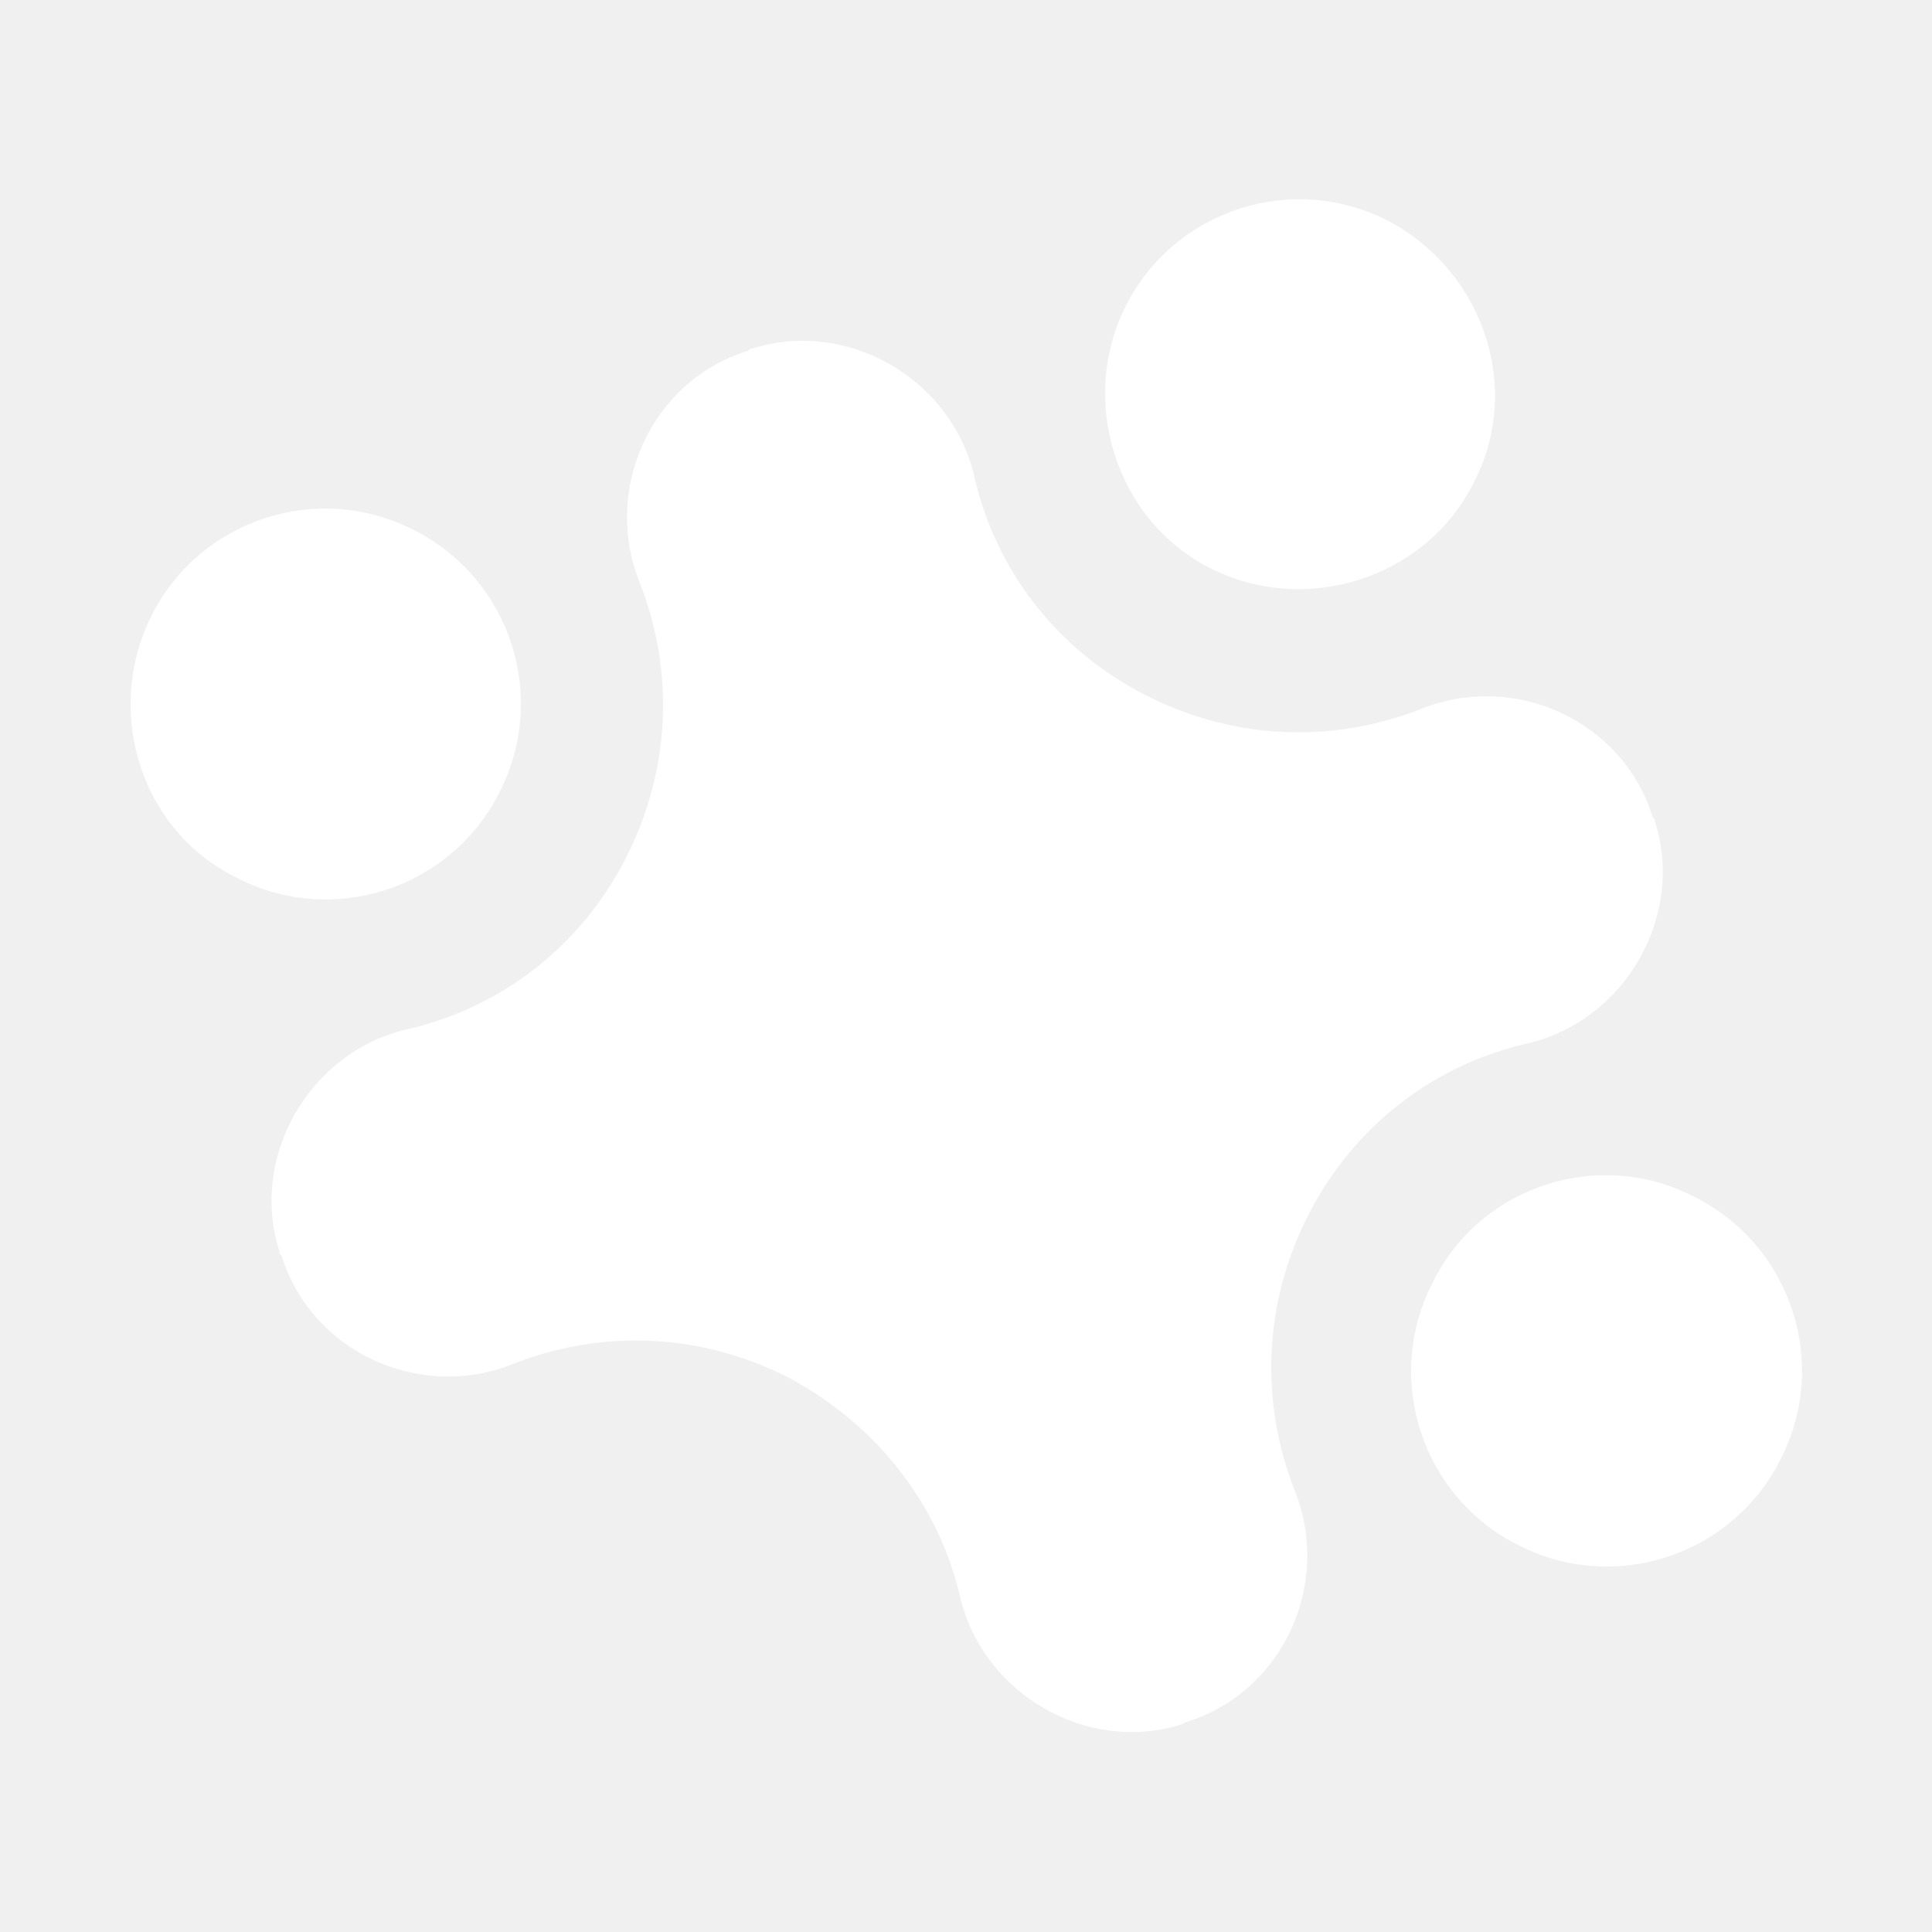
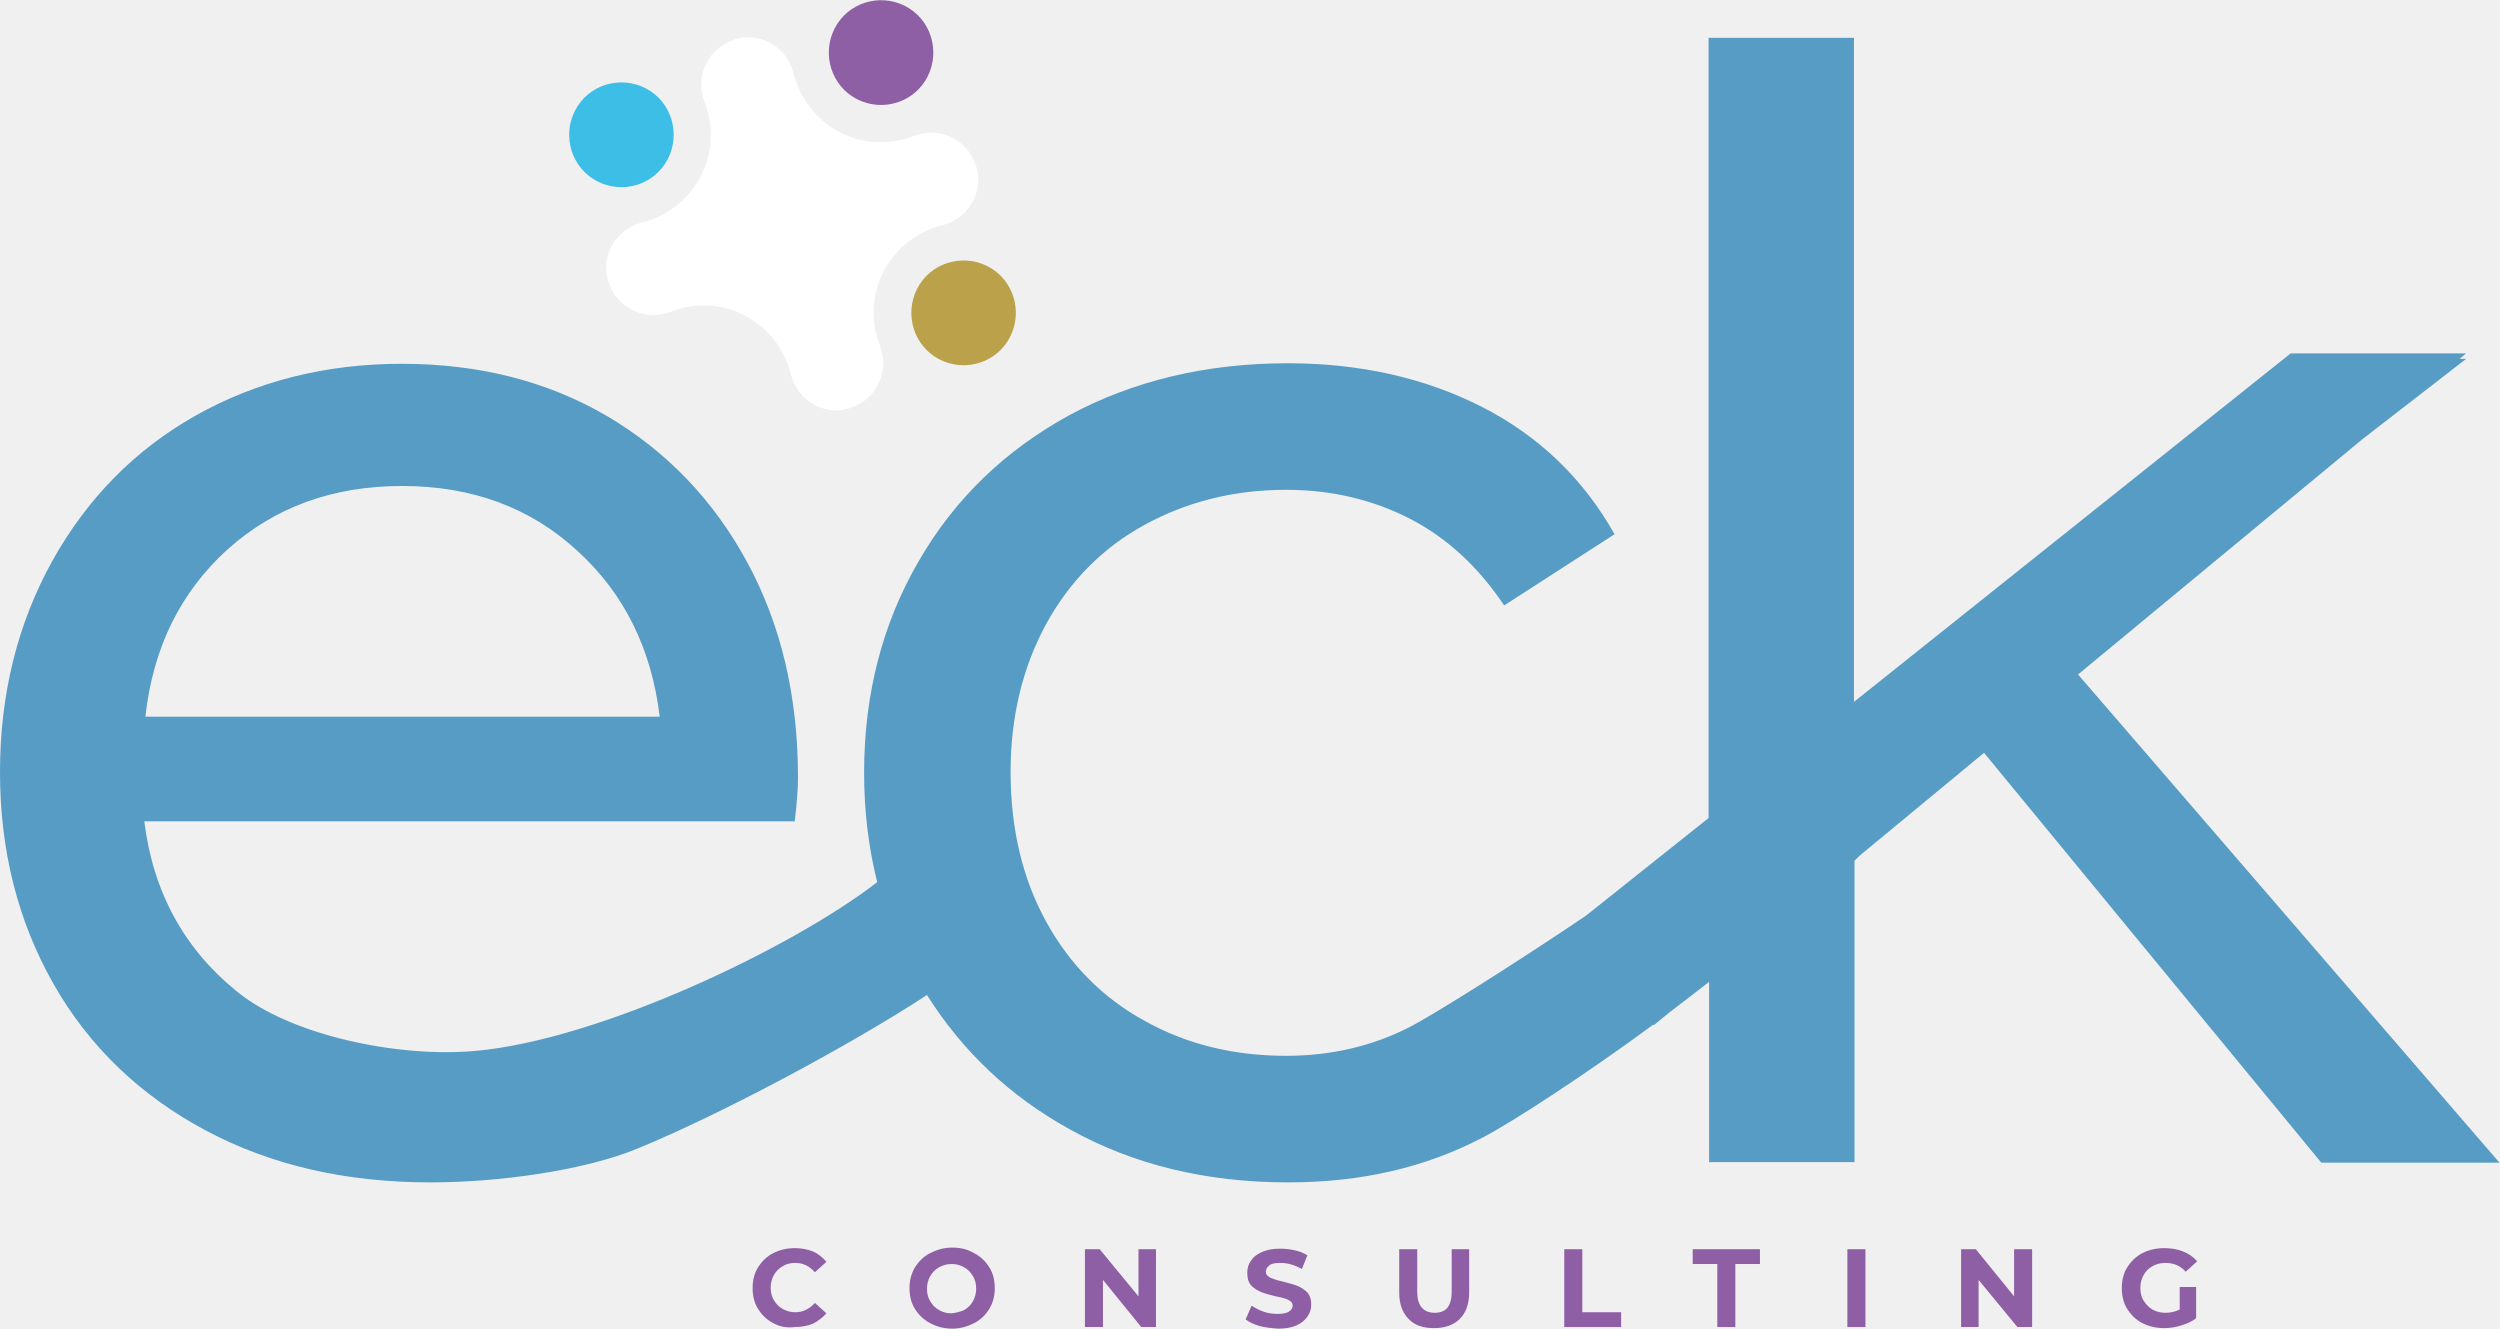
- <svg xmlns="http://www.w3.org/2000/svg" version="1.1" id="Camada_1" x="0px" y="0px" viewBox="0 0 83.7 83.7" style="enable-background:new 0 0 83.7 83.7;" xml:space="preserve">
-   <style type="text/css">
- 	.st0{fill:#FFFFFF;}
- </style>
-   <g>
-     <path class="st0" d="M41.6,69.2c1,4.2,5.5,6.8,9.6,5.5c0.1,0,0.1-0.1,0.2-0.1c4.2-1.3,6.3-6,4.7-10c-1.5-3.8-1.4-8.1,0.6-12   s5.5-6.5,9.5-7.4c4.2-1,6.8-5.5,5.5-9.6c0-0.1,0-0.1-0.1-0.2c-1.3-4.2-6-6.3-10-4.7c-3.8,1.5-8.1,1.4-12-0.6s-6.5-5.5-7.4-9.5   c-1-4.2-5.5-6.8-9.6-5.5c-0.1,0-0.1,0-0.2,0.1c-4.2,1.3-6.3,6-4.7,10c1.5,3.8,1.4,8.1-0.6,12s-5.5,6.5-9.5,7.4   c-4.2,1-6.8,5.5-5.5,9.6c0,0.1,0,0.1,0.1,0.2c1.3,4.2,6,6.3,10,4.7c3.8-1.5,8.1-1.4,12,0.6C38.1,61.8,40.7,65.3,41.6,69.2   L41.6,69.2z" />
-     <path class="st0" d="M60.2,9.6c-4.2-2.2-9.3-0.5-11.4,3.6s-0.5,9.3,3.6,11.4s9.3,0.5,11.4-3.6C66,16.9,64.3,11.8,60.2,9.6L60.2,9.6   z" />
-     <path class="st0" d="M62.1,55.5c-2.2,4.2-0.5,9.3,3.6,11.4c4.2,2.2,9.3,0.5,11.4-3.6c2.2-4.2,0.5-9.3-3.6-11.4   C69.4,49.7,64.2,51.3,62.1,55.5L62.1,55.5z" />
-     <path class="st0" d="M10.2,38c4.2,2.2,9.3,0.5,11.4-3.6c2.2-4.2,0.5-9.3-3.6-11.4c-4.2-2.2-9.3-0.5-11.4,3.6S6,35.9,10.2,38   L10.2,38z" />
-   </g>
+ <svg xmlns="http://www.w3.org/2000/svg" width="96" height="51" viewBox="0 0 96 51" fill="none">
+   <path d="M89.137 44.646H95.979L79.797 25.9L90.732 16.853L94.699 13.781H94.447L94.699 13.57H87.962L71.192 26.952V1.452H65.609V31.412L60.908 35.157C58.011 37.114 54.905 39.05 54.15 39.428C52.722 40.165 51.127 40.543 49.385 40.543C47.37 40.543 45.565 40.102 43.949 39.197C42.333 38.313 41.074 37.03 40.171 35.389C39.269 33.748 38.807 31.833 38.807 29.645C38.807 27.52 39.269 25.626 40.171 23.964C41.074 22.323 42.333 21.04 43.949 20.156C45.565 19.272 47.37 18.809 49.385 18.809C51.127 18.809 52.722 19.188 54.15 19.924C55.577 20.661 56.773 21.776 57.76 23.249L61.999 20.514C60.803 18.389 59.103 16.747 56.92 15.632C54.737 14.517 52.24 13.949 49.448 13.949C46.321 13.949 43.508 14.623 41.053 15.948C38.597 17.294 36.666 19.146 35.281 21.544C33.896 23.922 33.182 26.636 33.182 29.666C33.182 31.139 33.35 32.548 33.686 33.874C30.391 36.419 23.003 39.933 18.26 40.354C15.258 40.627 11.145 39.744 9.109 38.082C7.073 36.441 5.877 34.252 5.541 31.538H30.517C30.601 30.844 30.643 30.276 30.643 29.855C30.643 26.741 29.992 23.985 28.691 21.587C27.39 19.188 25.585 17.316 23.297 15.969C20.988 14.623 18.365 13.97 15.426 13.97C12.488 13.97 9.843 14.644 7.493 15.969C5.184 17.273 3.337 19.146 1.994 21.566C0.672 23.964 0 26.657 0 29.645C0 32.675 0.693 35.389 2.057 37.787C3.421 40.186 5.373 42.058 7.892 43.405C10.41 44.751 13.286 45.404 16.539 45.404C19.099 45.404 22.415 44.962 24.493 44.099C27.578 42.837 32.574 40.186 35.596 38.208C36.96 40.375 38.786 42.1 41.074 43.363C43.529 44.73 46.321 45.404 49.469 45.404C52.261 45.404 54.737 44.835 56.941 43.678C58.074 43.089 60.887 41.259 63.489 39.344L63.51 39.365L64.098 38.881C64.623 38.481 65.147 38.082 65.63 37.703V44.625H71.213V33.053L71.402 32.864L76.187 28.908L89.137 44.646ZM8.731 21.103C10.536 19.483 12.761 18.662 15.447 18.662C18.113 18.662 20.358 19.483 22.163 21.145C23.968 22.786 25.018 24.911 25.333 27.52H5.583C5.877 24.848 6.947 22.723 8.731 21.103Z" fill="#579CC5" />
+   <path d="M29.698 50.811C29.446 50.684 29.257 50.495 29.11 50.264C28.963 50.032 28.9 49.759 28.9 49.464C28.9 49.17 28.963 48.896 29.11 48.665C29.257 48.433 29.446 48.244 29.698 48.118C29.95 47.991 30.223 47.928 30.517 47.928C30.768 47.928 30.999 47.97 31.209 48.054C31.419 48.139 31.587 48.286 31.734 48.454L31.293 48.854C31.083 48.623 30.852 48.496 30.538 48.496C30.349 48.496 30.181 48.538 30.055 48.623C29.908 48.707 29.803 48.812 29.719 48.959C29.635 49.106 29.593 49.275 29.593 49.443C29.593 49.611 29.635 49.801 29.719 49.927C29.803 50.074 29.908 50.179 30.055 50.264C30.202 50.348 30.37 50.39 30.538 50.39C30.831 50.39 31.083 50.264 31.293 50.032L31.734 50.432C31.587 50.6 31.419 50.727 31.209 50.832C30.999 50.916 30.768 50.958 30.517 50.958C30.202 51 29.929 50.937 29.698 50.811Z" fill="#8E5FA4" />
+   <path d="M35.722 50.811C35.471 50.684 35.282 50.495 35.135 50.264C34.988 50.032 34.925 49.759 34.925 49.464C34.925 49.169 34.988 48.917 35.135 48.665C35.282 48.433 35.471 48.244 35.722 48.118C35.974 47.991 36.247 47.907 36.562 47.907C36.877 47.907 37.15 47.97 37.401 48.118C37.653 48.244 37.842 48.433 37.989 48.665C38.136 48.896 38.199 49.169 38.199 49.464C38.199 49.759 38.136 50.011 37.989 50.264C37.842 50.495 37.653 50.684 37.401 50.811C37.15 50.937 36.877 51.021 36.562 51.021C36.247 51.021 35.953 50.937 35.722 50.811ZM37.024 50.306C37.17 50.221 37.276 50.116 37.359 49.969C37.443 49.822 37.485 49.654 37.485 49.485C37.485 49.296 37.443 49.127 37.359 49.001C37.276 48.854 37.17 48.749 37.024 48.665C36.877 48.58 36.73 48.538 36.541 48.538C36.373 48.538 36.205 48.58 36.058 48.665C35.911 48.749 35.806 48.854 35.722 49.001C35.638 49.148 35.596 49.317 35.596 49.485C35.596 49.675 35.638 49.843 35.722 49.969C35.806 50.116 35.911 50.221 36.058 50.306C36.205 50.39 36.352 50.432 36.541 50.432C36.73 50.411 36.877 50.369 37.024 50.306Z" fill="#8E5FA4" />
+   <path d="M44.39 47.97V50.958H43.823L42.354 49.148V50.958H41.661V47.97H42.228L43.718 49.78V47.97H44.39Z" fill="#8E5FA4" />
+   <path d="M48.357 50.916C48.147 50.853 47.958 50.769 47.832 50.663L48.063 50.137C48.189 50.221 48.336 50.306 48.525 50.369C48.693 50.432 48.881 50.453 49.049 50.453C49.238 50.453 49.385 50.432 49.49 50.369C49.574 50.306 49.637 50.243 49.637 50.137C49.637 50.074 49.616 50.011 49.553 49.969C49.49 49.927 49.427 49.885 49.343 49.864C49.259 49.843 49.133 49.801 48.986 49.78C48.755 49.717 48.567 49.675 48.42 49.611C48.273 49.548 48.147 49.464 48.042 49.359C47.937 49.233 47.895 49.085 47.895 48.875C47.895 48.707 47.937 48.538 48.042 48.412C48.126 48.265 48.273 48.16 48.462 48.075C48.651 47.991 48.881 47.949 49.154 47.949C49.343 47.949 49.532 47.97 49.721 48.012C49.91 48.054 50.057 48.118 50.204 48.202L49.994 48.728C49.721 48.58 49.448 48.496 49.175 48.496C48.986 48.496 48.84 48.517 48.755 48.58C48.672 48.644 48.609 48.728 48.609 48.833C48.609 48.938 48.672 49.001 48.776 49.064C48.881 49.106 49.049 49.169 49.259 49.212C49.49 49.275 49.679 49.317 49.826 49.38C49.973 49.443 50.099 49.527 50.204 49.632C50.309 49.759 50.351 49.906 50.351 50.095C50.351 50.264 50.309 50.411 50.204 50.558C50.099 50.705 49.973 50.811 49.784 50.895C49.595 50.979 49.364 51.021 49.091 51.021C48.819 51 48.588 50.979 48.357 50.916Z" fill="#8E5FA4" />
+   <path d="M54.086 50.642C53.855 50.411 53.73 50.074 53.73 49.632V47.97H54.422V49.611C54.422 50.137 54.653 50.411 55.094 50.411C55.304 50.411 55.471 50.348 55.577 50.221C55.681 50.095 55.744 49.885 55.744 49.611V47.97H56.416V49.632C56.416 50.074 56.29 50.411 56.059 50.642C55.828 50.874 55.492 51 55.073 51C54.653 51 54.317 50.895 54.086 50.642Z" fill="#8E5FA4" />
+   <path d="M60.068 47.97H60.761V50.39H62.251V50.958H60.068V47.97Z" fill="#8E5FA4" />
+   <path d="M65.945 48.538H65V47.97H67.582V48.538H66.637V50.958H65.945V48.538Z" fill="#8E5FA4" />
+   <path d="M71.633 47.97H70.94V50.958H71.633V47.97Z" fill="#8E5FA4" />
+   <path d="M78.034 47.97V50.958H77.468L75.977 49.148V50.958H75.306V47.97H75.872L77.341 49.78V47.97H78.034Z" fill="#8E5FA4" />
+   <path d="M83.701 49.422H84.331V50.621C84.163 50.748 83.974 50.832 83.764 50.895C83.554 50.958 83.344 51 83.114 51C82.799 51 82.526 50.937 82.274 50.811C82.022 50.684 81.833 50.495 81.686 50.264C81.54 50.032 81.477 49.759 81.477 49.464C81.477 49.17 81.54 48.896 81.686 48.665C81.833 48.433 82.022 48.244 82.274 48.118C82.526 47.991 82.799 47.928 83.114 47.928C83.365 47.928 83.617 47.97 83.827 48.054C84.037 48.139 84.226 48.265 84.373 48.433L83.932 48.833C83.722 48.602 83.47 48.496 83.156 48.496C82.967 48.496 82.799 48.538 82.652 48.623C82.505 48.707 82.4 48.812 82.316 48.959C82.232 49.106 82.19 49.275 82.19 49.464C82.19 49.654 82.232 49.822 82.316 49.948C82.4 50.074 82.505 50.2 82.652 50.285C82.799 50.369 82.967 50.411 83.156 50.411C83.344 50.411 83.533 50.369 83.701 50.285V49.422Z" fill="#8E5FA4" />
+   <path d="M30.37 14.37C30.622 15.38 31.65 15.99 32.636 15.675C32.657 15.675 32.657 15.675 32.678 15.653C33.665 15.338 34.169 14.244 33.791 13.276C33.434 12.371 33.455 11.34 33.938 10.415C34.42 9.489 35.26 8.879 36.184 8.647C37.191 8.395 37.8 7.364 37.485 6.375C37.485 6.354 37.485 6.354 37.464 6.333C37.149 5.344 36.057 4.839 35.092 5.218C34.19 5.575 33.161 5.554 32.238 5.071C31.314 4.587 30.706 3.745 30.475 2.819C30.223 1.809 29.194 1.199 28.208 1.515C28.187 1.515 28.187 1.515 28.166 1.536C27.18 1.851 26.676 2.946 27.054 3.913C27.41 4.818 27.389 5.849 26.907 6.775C26.424 7.7 25.584 8.311 24.661 8.542C23.654 8.795 23.045 9.825 23.36 10.814C23.36 10.835 23.36 10.835 23.381 10.856C23.695 11.845 24.787 12.35 25.752 11.972C26.655 11.614 27.683 11.635 28.607 12.119C29.53 12.603 30.139 13.444 30.37 14.37Z" fill="white" />
+   <path d="M34.756 0.231C33.77 -0.274 32.553 0.105 32.049 1.094C31.545 2.083 31.923 3.303 32.909 3.808C33.896 4.313 35.113 3.934 35.617 2.946C36.121 1.957 35.743 0.736 34.756 0.231Z" fill="#8E5FA4" />
+   <path d="M35.218 11.088C34.714 12.077 35.092 13.297 36.078 13.802C37.065 14.307 38.282 13.928 38.786 12.939C39.289 11.95 38.912 10.73 37.925 10.225C36.939 9.72 35.721 10.099 35.218 11.088Z" fill="#BBA149" />
+   <path d="M22.94 6.964C23.926 7.469 25.143 7.09 25.647 6.101C26.151 5.113 25.773 3.892 24.787 3.387C23.8 2.882 22.583 3.261 22.079 4.25C21.575 5.239 21.953 6.459 22.94 6.964Z" fill="#3CBEE6" />
</svg>
